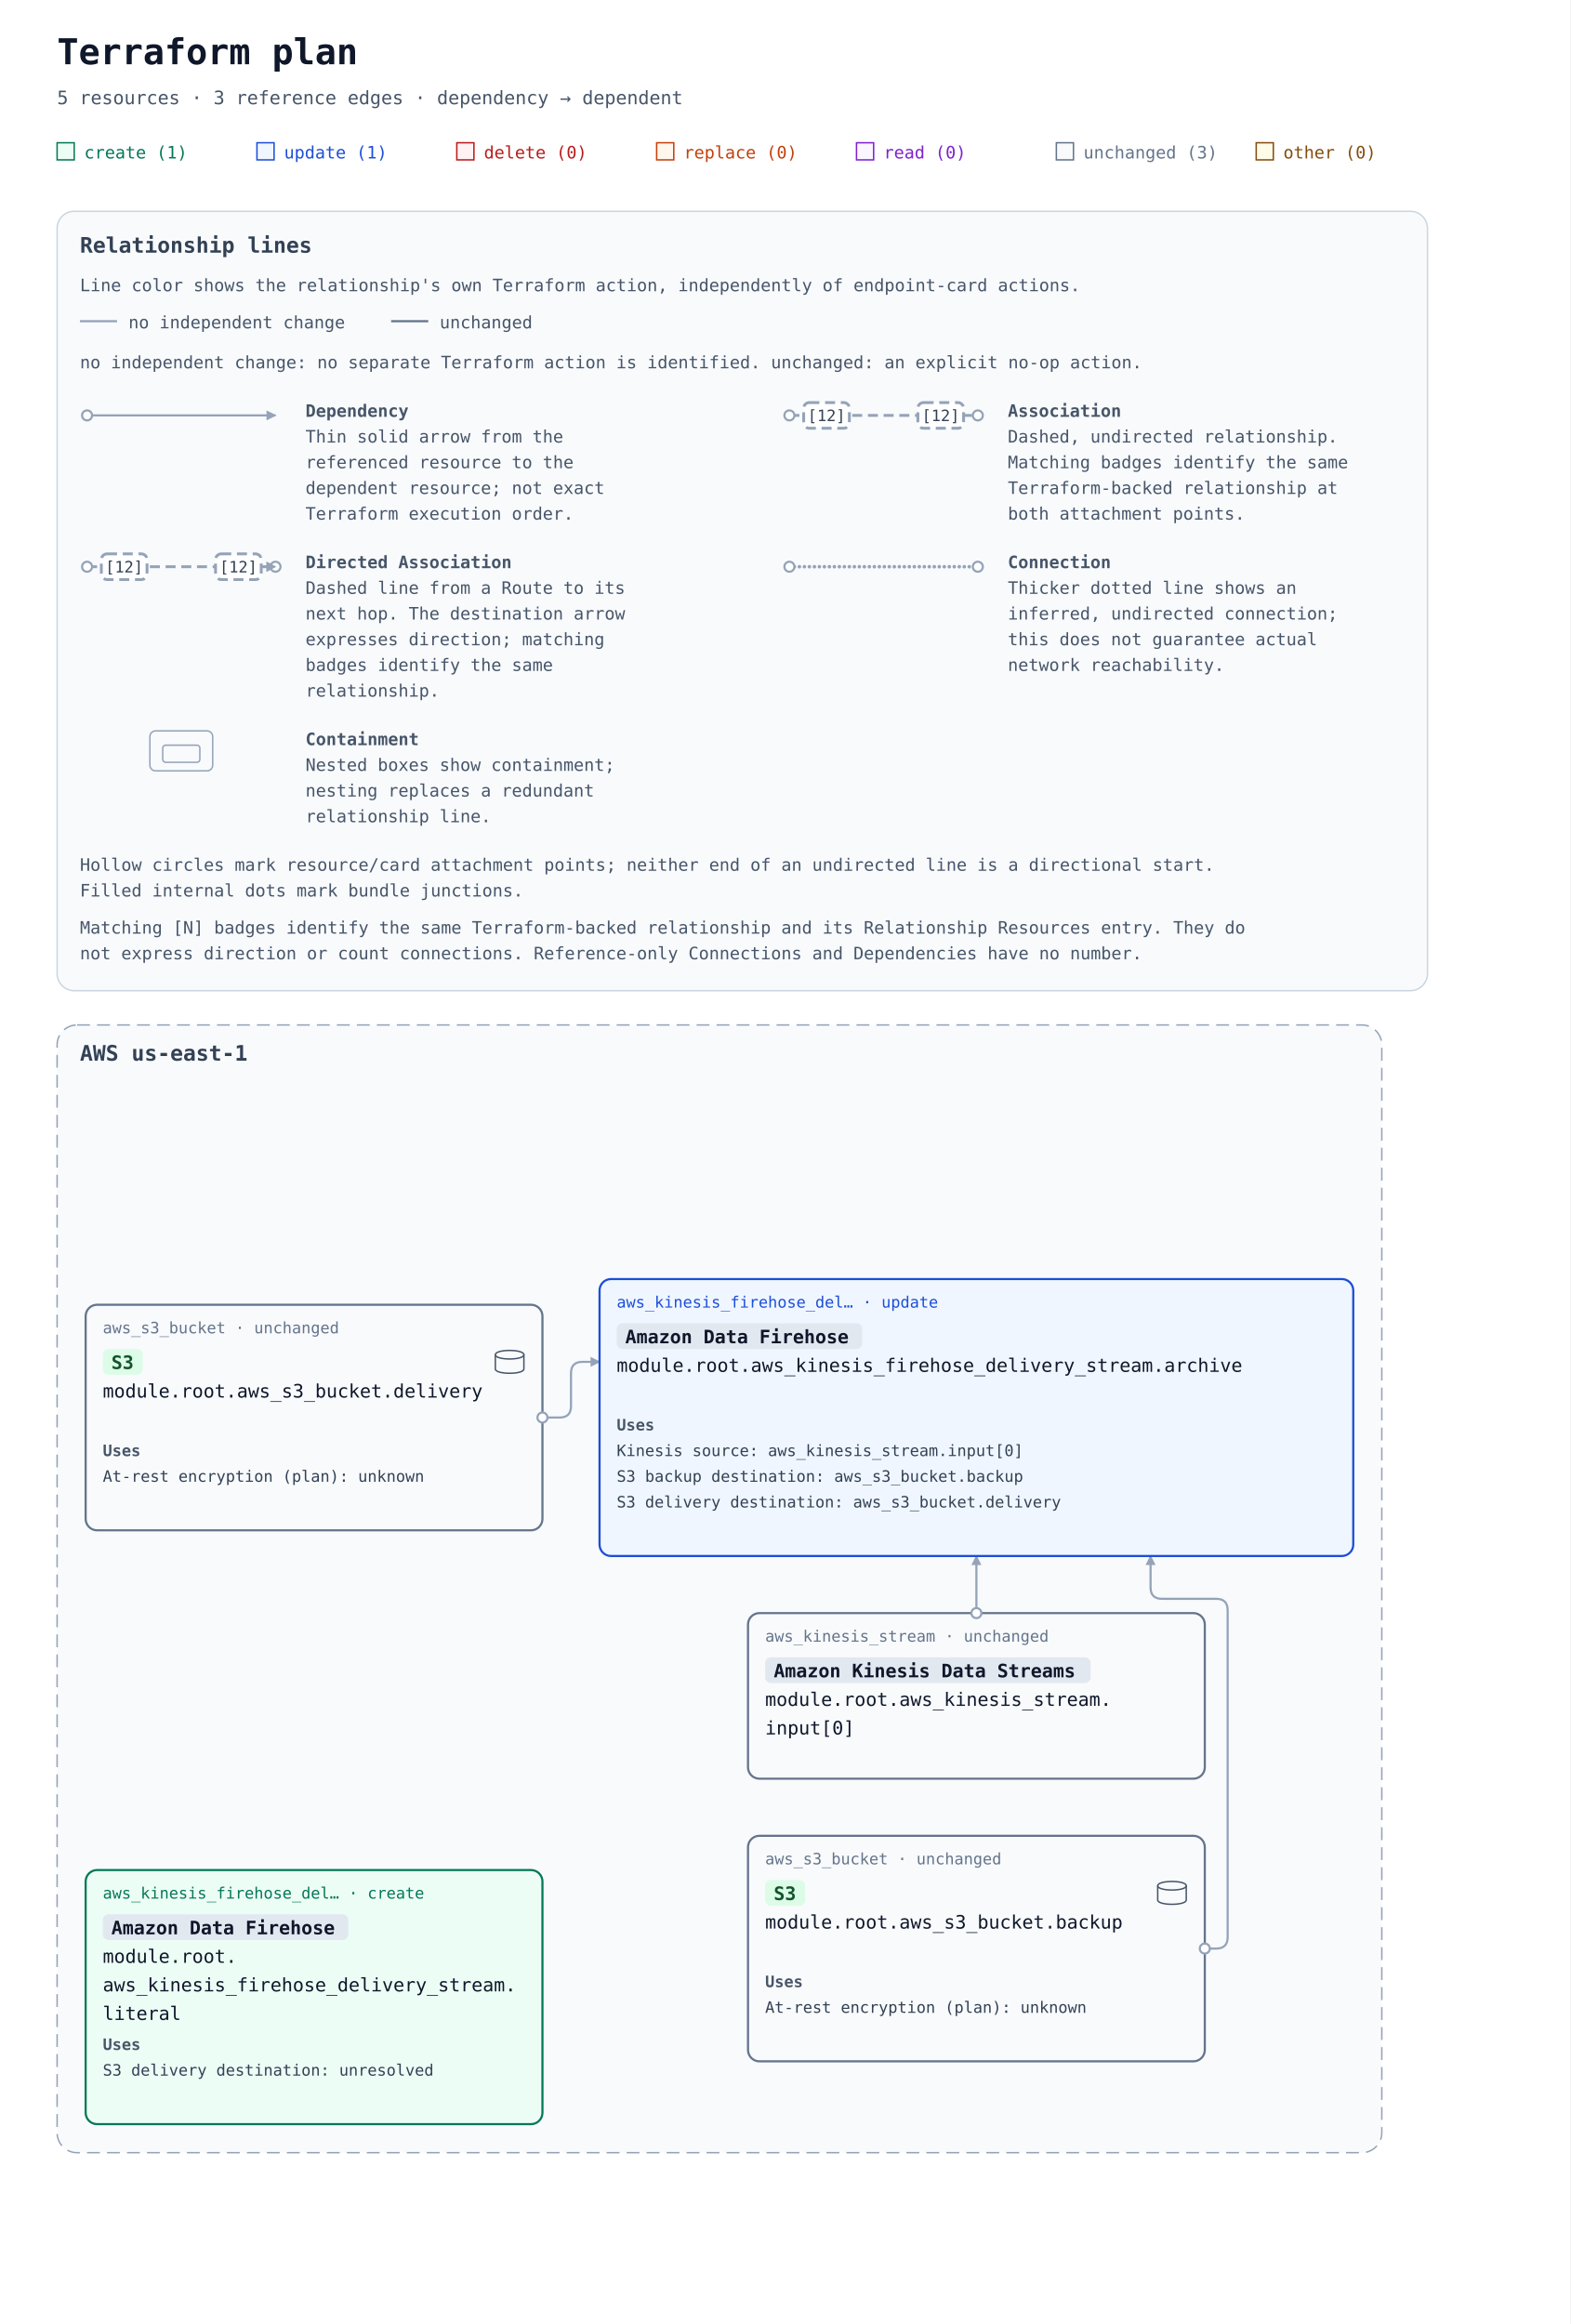
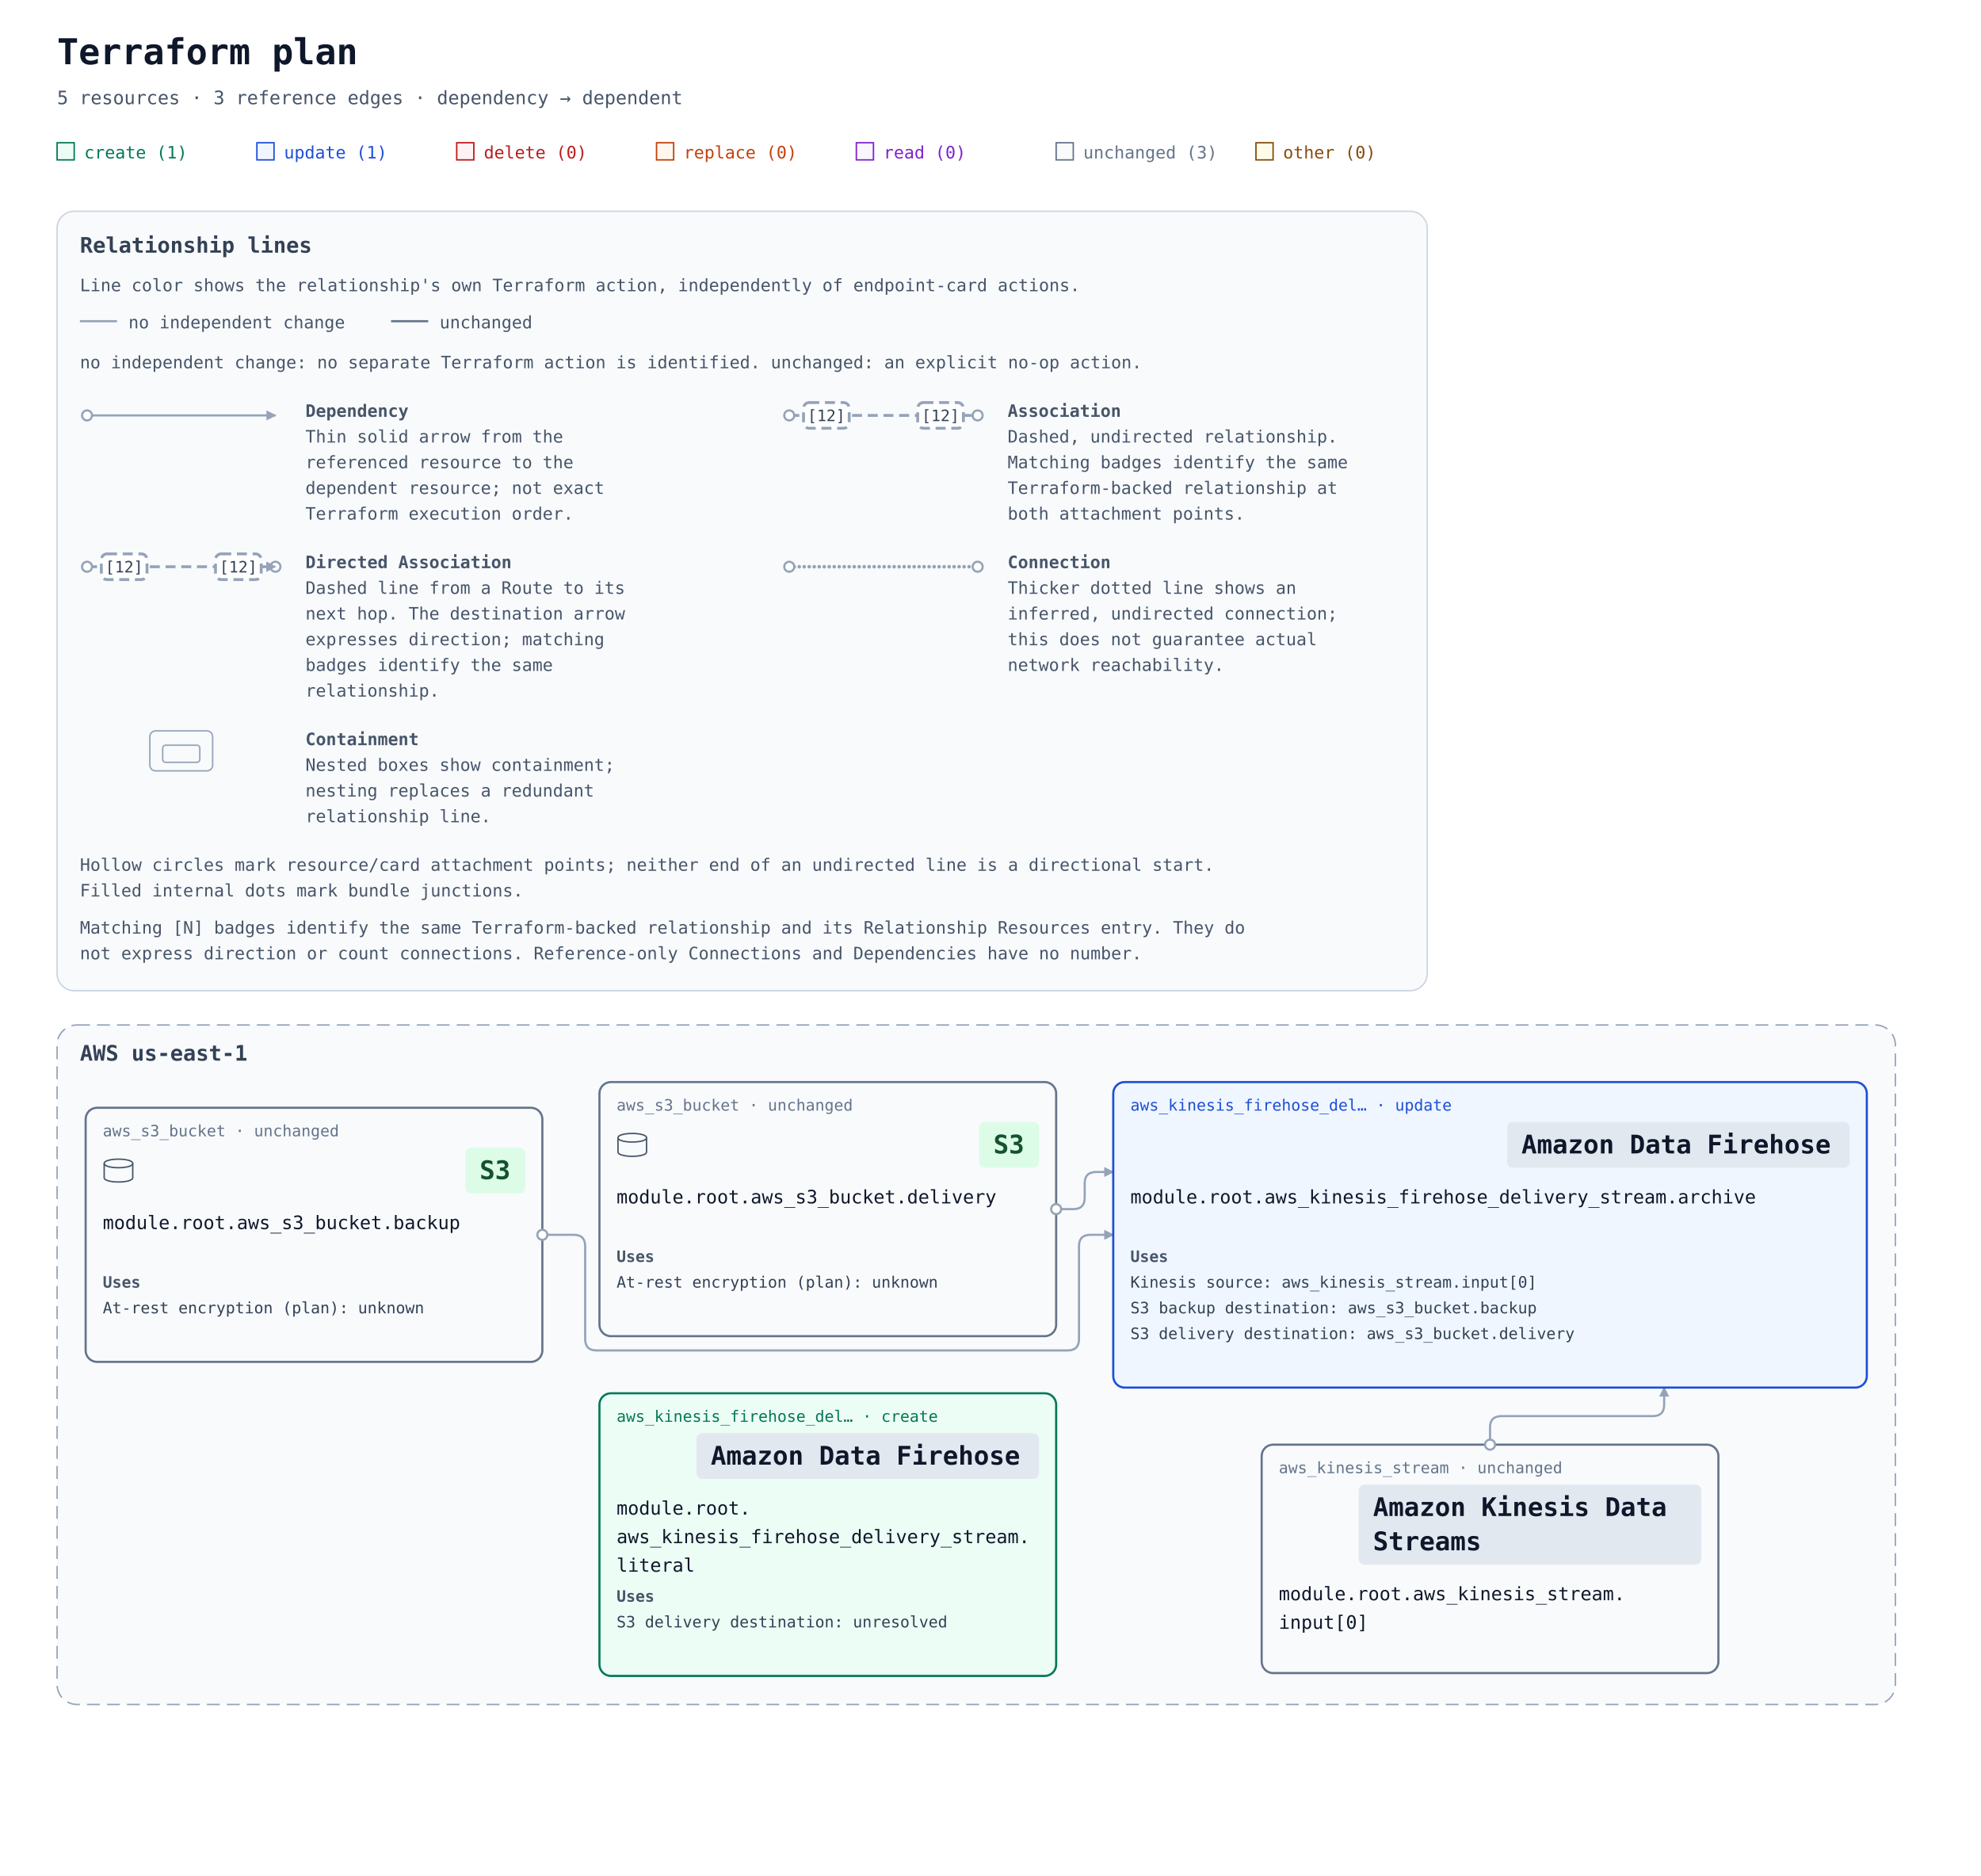
- <svg xmlns="http://www.w3.org/2000/svg" width="1100" height="1628" viewBox="0 0 1100 1628" role="img" aria-labelledby="title description">
+ <svg xmlns="http://www.w3.org/2000/svg" width="1388" height="1314" viewBox="0 0 1388 1314" role="img" aria-labelledby="title description">
  <defs>
    <marker id="arrow" viewBox="0 0 10 10" refX="9" refY="5" markerWidth="7" markerHeight="7" markerUnits="userSpaceOnUse" orient="auto-start-reverse">
      <path d="M 0 0 L 10 5 L 0 10 z" fill="#94a3b8" />
    </marker>
  </defs>
  <rect width="100%" height="100%" fill="#ffffff" />
  <g font-family="ui-monospace, SFMono-Regular, Consolas, monospace">
    <text x="40" y="45" font-size="25" font-weight="700" fill="#0f172a">Terraform plan</text>
    <text x="40" y="73" font-size="13" fill="#475569">5 resources · 3 reference edges · dependency → dependent</text>
    <rect x="40" y="100" width="12" height="12" fill="#ecfdf5" stroke="#047857" />
    <text x="59" y="111" font-size="12" fill="#047857">create (1)</text>
    <rect x="180" y="100" width="12" height="12" fill="#eff6ff" stroke="#1d4ed8" />
    <text x="199" y="111" font-size="12" fill="#1d4ed8">update (1)</text>
    <rect x="320" y="100" width="12" height="12" fill="#fef2f2" stroke="#b91c1c" />
    <text x="339" y="111" font-size="12" fill="#b91c1c">delete (0)</text>
    <rect x="460" y="100" width="12" height="12" fill="#fff7ed" stroke="#c2410c" />
    <text x="479" y="111" font-size="12" fill="#c2410c">replace (0)</text>
    <rect x="600" y="100" width="12" height="12" fill="#faf5ff" stroke="#7e22ce" />
    <text x="619" y="111" font-size="12" fill="#7e22ce">read (0)</text>
    <rect x="740" y="100" width="12" height="12" fill="#f8fafc" stroke="#64748b" />
    <text x="759" y="111" font-size="12" fill="#64748b">unchanged (3)</text>
    <rect x="880" y="100" width="12" height="12" fill="#fefce8" stroke="#854d0e" />
    <text x="899" y="111" font-size="12" fill="#854d0e">other (0)</text>
    <g id="relationship-legend" font-size="12" fill="#475569" transform="translate(40 148)">
      <rect width="960" height="546" rx="12" fill="#f8fafc" stroke="#cbd5e1" />
      <text x="16" y="29" font-size="15" font-weight="700" fill="#334155">Relationship lines</text>
      <text x="16" y="56">Line color shows the relationship's own Terraform action, independently of endpoint-card actions.</text>
      <path data-legend-action="none" d="M 16 77 H 42" fill="none" stroke="#94a3b8" stroke-width="1.5" />
      <text x="50" y="82">no independent change</text>
      <path data-legend-action="unchanged" d="M 234 77 H 260" fill="none" stroke="#64748b" stroke-width="1.5" />
      <text x="268" y="82">unchanged</text>
      <text x="16" y="110">no independent change: no separate Terraform action is identified. unchanged: an explicit no-op action.</text>
      <g data-legend-entry="dependency" transform="translate(0 132)">
        <g data-legend-sample="dependency">
          <path data-legend-kind="dependency" data-directionality="directed" d="M 21 11 H 153" fill="none" stroke="#94a3b8" stroke-width="1.5" marker-end="url(#arrow)" />
          <circle data-legend-endpoint="source" cx="21" cy="11" r="3.5" fill="#ffffff" stroke="#94a3b8" stroke-width="1.5" />
        </g>
        <text x="174" y="12" font-weight="700">Dependency</text>
        <text x="174" y="30">Thin solid arrow from the</text>
        <text x="174" y="48">referenced resource to the</text>
        <text x="174" y="66">dependent resource; not exact</text>
        <text x="174" y="84">Terraform execution order.</text>
      </g>
      <g data-legend-entry="association" transform="translate(492 132)">
        <g data-legend-sample="association">
          <path data-legend-kind="association" data-directionality="undirected" d="M 21 11 H 153" fill="none" stroke="#94a3b8" stroke-width="2" stroke-dasharray="7 4" />
          <circle data-legend-endpoint="source" cx="21" cy="11" r="3.5" fill="#ffffff" stroke="#94a3b8" stroke-width="1.5" />
          <circle data-legend-endpoint="target" cx="153" cy="11" r="3.5" fill="#ffffff" stroke="#94a3b8" stroke-width="1.5" />
          <g data-legend-badge="source">
            <rect x="31" y="2" width="32" height="18" rx="4" fill="#ffffff" stroke="#94a3b8" stroke-width="2" stroke-dasharray="7 4" />
            <text x="47" y="15" text-anchor="middle" font-size="11" fill="#334155">[12]</text>
          </g>
          <g data-legend-badge="target">
            <rect x="111" y="2" width="32" height="18" rx="4" fill="#ffffff" stroke="#94a3b8" stroke-width="2" stroke-dasharray="7 4" />
            <text x="127" y="15" text-anchor="middle" font-size="11" fill="#334155">[12]</text>
          </g>
        </g>
        <text x="174" y="12" font-weight="700">Association</text>
        <text x="174" y="30">Dashed, undirected relationship.</text>
        <text x="174" y="48">Matching badges identify the same</text>
        <text x="174" y="66">Terraform-backed relationship at</text>
        <text x="174" y="84">both attachment points.</text>
      </g>
      <g data-legend-entry="directed-association" transform="translate(0 238)">
        <g data-legend-sample="directed-association">
          <path data-legend-kind="directed-association" data-directionality="directed" d="M 21 11 H 153" fill="none" stroke="#94a3b8" stroke-width="2" stroke-dasharray="7 4" marker-end="url(#arrow)" />
          <circle data-legend-endpoint="source" cx="21" cy="11" r="3.5" fill="#ffffff" stroke="#94a3b8" stroke-width="1.5" />
          <circle data-legend-endpoint="target" cx="153" cy="11" r="3.5" fill="#ffffff" stroke="#94a3b8" stroke-width="1.5" />
          <path data-legend-arrow="true" d="M 146.7 7.5 L 153.7 11 L 146.7 14.5 Z" fill="#94a3b8" />
          <g data-legend-badge="source">
            <rect x="31" y="2" width="32" height="18" rx="4" fill="#ffffff" stroke="#94a3b8" stroke-width="2" stroke-dasharray="7 4" />
            <text x="47" y="15" text-anchor="middle" font-size="11" fill="#334155">[12]</text>
          </g>
          <g data-legend-badge="target">
            <rect x="111" y="2" width="32" height="18" rx="4" fill="#ffffff" stroke="#94a3b8" stroke-width="2" stroke-dasharray="7 4" />
            <text x="127" y="15" text-anchor="middle" font-size="11" fill="#334155">[12]</text>
          </g>
        </g>
        <text x="174" y="12" font-weight="700">Directed Association</text>
        <text x="174" y="30">Dashed line from a Route to its</text>
        <text x="174" y="48">next hop. The destination arrow</text>
        <text x="174" y="66">expresses direction; matching</text>
        <text x="174" y="84">badges identify the same</text>
        <text x="174" y="102">relationship.</text>
      </g>
      <g data-legend-entry="connection" transform="translate(492 238)">
        <g data-legend-sample="connection">
          <path data-legend-kind="connection" data-directionality="undirected" d="M 21 11 H 153" fill="none" stroke="#94a3b8" stroke-width="2.5" stroke-dasharray="0 3.5" stroke-linecap="round" />
          <circle data-legend-endpoint="source" cx="21" cy="11" r="3.5" fill="#ffffff" stroke="#94a3b8" stroke-width="1.5" />
          <circle data-legend-endpoint="target" cx="153" cy="11" r="3.5" fill="#ffffff" stroke="#94a3b8" stroke-width="1.5" />
        </g>
        <text x="174" y="12" font-weight="700">Connection</text>
        <text x="174" y="30">Thicker dotted line shows an</text>
        <text x="174" y="48">inferred, undirected connection;</text>
        <text x="174" y="66">this does not guarantee actual</text>
        <text x="174" y="84">network reachability.</text>
      </g>
      <g data-legend-entry="containment" transform="translate(0 362)">
        <g data-legend-sample="containment">
          <g data-legend-kind="containment" fill="none" stroke="#94a3b8">
            <rect x="65" y="2" width="44" height="28" rx="4" />
            <rect x="74" y="12" width="26" height="12" rx="2" />
          </g>
        </g>
        <text x="174" y="12" font-weight="700">Containment</text>
        <text x="174" y="30">Nested boxes show containment;</text>
        <text x="174" y="48">nesting replaces a redundant</text>
        <text x="174" y="66">relationship line.</text>
      </g>
      <text x="16" y="462">Hollow circles mark resource/card attachment points; neither end of an undirected line is a directional start.</text>
      <text x="16" y="480">Filled internal dots mark bundle junctions.</text>
      <text x="16" y="506">Matching [N] badges identify the same Terraform-backed relationship and its Relationship Resources entry. They do</text>
      <text x="16" y="524">not express direction or count connections. Reference-only Connections and Dependencies have no number.</text>
    </g>
    <g transform="translate(0 558)">
      <g data-architecture="true" transform="translate(0 0)">
        <g data-deployment-scope="true" data-scope-provider="AWS" data-region="us-east-1">
-           <rect x="40" y="160" width="928" height="790" rx="14" fill="#f8fafc" stroke="#94a3b8" stroke-dasharray="9 5" />
+           <rect x="40" y="160" width="1288" height="476" rx="14" fill="#f8fafc" stroke="#94a3b8" stroke-dasharray="9 5" />
          <text x="56" y="185" font-size="15" font-weight="700" fill="#334155">AWS us-east-1</text>
        </g>
-         <path d="M 684 572 L 684 532 " data-edge-kind="dependency" data-directionality="directed" data-source="resource-6177735f6b696e657369735f73747265616d2e696e7075745b305d-current" data-target="resource-6177735f6b696e657369735f66697265686f73655f64656c69766572795f73747265616d2e61726368697665-current" fill="none" stroke="#94a3b8" stroke-width="1.5" stroke-linejoin="round" marker-end="url(#arrow)" />
-         <path d="M 844 807 L 852 807 Q 860 807 860 799 L 860 570 Q 860 562 852 562 L 814 562 Q 806 562 806 554 L 806 532 " data-edge-kind="dependency" data-directionality="directed" data-source="resource-6177735f73335f6275636b65742e6261636b7570-current" data-target="resource-6177735f6b696e657369735f66697265686f73655f64656c69766572795f73747265616d2e61726368697665-current" fill="none" stroke="#94a3b8" stroke-width="1.5" stroke-linejoin="round" marker-end="url(#arrow)" />
-         <path d="M 380 435 L 392 435 Q 400 435 400 427 L 400 404 Q 400 396 408 396 L 420 396 " data-edge-kind="dependency" data-directionality="directed" data-source="resource-6177735f73335f6275636b65742e64656c6976657279-current" data-target="resource-6177735f6b696e657369735f66697265686f73655f64656c69766572795f73747265616d2e61726368697665-current" fill="none" stroke="#94a3b8" stroke-width="1.5" stroke-linejoin="round" marker-end="url(#arrow)" />
+         <path d="M 1044 454 L 1044 442 Q 1044 434 1052 434 L 1158 434 Q 1166 434 1166 426 L 1166 414 " data-edge-kind="dependency" data-directionality="directed" data-source="resource-6177735f6b696e657369735f73747265616d2e696e7075745b305d-current" data-target="resource-6177735f6b696e657369735f66697265686f73655f64656c69766572795f73747265616d2e61726368697665-current" fill="none" stroke="#94a3b8" stroke-width="1.5" stroke-linejoin="round" marker-end="url(#arrow)" />
+         <path d="M 380 307 L 402 307 Q 410 307 410 315 L 410 380 Q 410 388 418 388 L 748 388 Q 756 388 756 380 L 756 315 Q 756 307 764 307 L 780 307 " data-edge-kind="dependency" data-directionality="directed" data-source="resource-6177735f73335f6275636b65742e6261636b7570-current" data-target="resource-6177735f6b696e657369735f66697265686f73655f64656c69766572795f73747265616d2e61726368697665-current" fill="none" stroke="#94a3b8" stroke-width="1.5" stroke-linejoin="round" marker-end="url(#arrow)" />
+         <path d="M 740 289 L 752 289 Q 760 289 760 281 L 760 271 Q 760 263 768 263 L 780 263 " data-edge-kind="dependency" data-directionality="directed" data-source="resource-6177735f73335f6275636b65742e64656c6976657279-current" data-target="resource-6177735f6b696e657369735f66697265686f73655f64656c69766572795f73747265616d2e61726368697665-current" fill="none" stroke="#94a3b8" stroke-width="1.5" stroke-linejoin="round" marker-end="url(#arrow)" />
        <g id="resource-6177735f6b696e657369735f66697265686f73655f64656c69766572795f73747265616d2e61726368697665-current" data-architecture-id="terraform:6177735f6b696e657369735f66697265686f73655f64656c69766572795f73747265616d2e61726368697665-current" data-qualified-address="module.root.aws_kinesis_firehose_delivery_stream.archive" data-terraform-address="aws_kinesis_firehose_delivery_stream.archive">
-           <rect x="420" y="338" width="528" height="194" rx="8" fill="#eff6ff" stroke="#1d4ed8" stroke-width="1.5" data-mode="managed" />
-           <text x="432" y="358" font-size="11" fill="#1d4ed8">aws_kinesis_firehose_del… · update</text>
-           <rect data-service-badge="true" data-service-category="neutral" data-service-full-name="Amazon Data Firehose" x="432" y="369" width="172" height="18" rx="4" fill="#e2e8f0" />
-           <text data-service-name="true" x="438" y="383" font-size="13" font-weight="700" fill="#0f172a" xml:space="preserve">Amazon Data Firehose</text>
-           <text x="432" y="403" font-size="13" fill="#0f172a" xml:space="preserve">module.root.aws_kinesis_firehose_delivery_stream.archive</text>
-           <g data-resource-references="true">
-             <text x="432" y="444" font-size="11" font-weight="700" fill="#475569">Uses</text>
+           <rect x="780" y="200" width="528" height="214" rx="8" fill="#eff6ff" stroke="#1d4ed8" stroke-width="1.5" data-mode="managed" />
+           <text x="792" y="220" font-size="11" fill="#1d4ed8">aws_kinesis_firehose_del… · update</text>
+           <rect data-service-badge="true" data-service-category="neutral" data-service-full-name="Amazon Data Firehose" data-display-name="Amazon Data Firehose" x="1056" y="228" width="240" height="32" rx="4" fill="#e2e8f0" />
+           <text data-service-name="true" x="1066" y="250" font-size="18" font-weight="700" fill="#0f172a" xml:space="preserve">Amazon Data Firehose</text>
+           <text x="792" y="285" font-size="13" fill="#0f172a" xml:space="preserve">module.root.aws_kinesis_firehose_delivery_stream.archive</text>
+           <g data-resource-references="true">
+             <text x="792" y="326" font-size="11" font-weight="700" fill="#475569">Uses</text>
            <a href="#resource-6177735f6b696e657369735f73747265616d2e696e7075745b305d-current" data-reference-attribute="kinesis_source_configuration.kinesis_stream_arn">
-               <text x="432" y="462" font-size="11" fill="#334155" xml:space="preserve">Kinesis source: aws_kinesis_stream.input[0]</text>
+               <text x="792" y="344" font-size="11" fill="#334155" xml:space="preserve">Kinesis source: aws_kinesis_stream.input[0]</text>
            </a>
            <a href="#resource-6177735f73335f6275636b65742e6261636b7570-current" data-reference-attribute="extended_s3_configuration.s3_backup_configuration.bucket_arn">
-               <text x="432" y="480" font-size="11" fill="#334155" xml:space="preserve">S3 backup destination: aws_s3_bucket.backup</text>
+               <text x="792" y="362" font-size="11" fill="#334155" xml:space="preserve">S3 backup destination: aws_s3_bucket.backup</text>
            </a>
            <a href="#resource-6177735f73335f6275636b65742e64656c6976657279-current" data-reference-attribute="extended_s3_configuration.bucket_arn">
-               <text x="432" y="498" font-size="11" fill="#334155" xml:space="preserve">S3 delivery destination: aws_s3_bucket.delivery</text>
+               <text x="792" y="380" font-size="11" fill="#334155" xml:space="preserve">S3 delivery destination: aws_s3_bucket.delivery</text>
            </a>
          </g>
        </g>
        <g id="resource-6177735f6b696e657369735f66697265686f73655f64656c69766572795f73747265616d2e6c69746572616c-current" data-architecture-id="terraform:6177735f6b696e657369735f66697265686f73655f64656c69766572795f73747265616d2e6c69746572616c-current" data-qualified-address="module.root.aws_kinesis_firehose_delivery_stream.literal" data-terraform-address="aws_kinesis_firehose_delivery_stream.literal">
-           <rect x="60" y="752" width="320" height="178" rx="8" fill="#ecfdf5" stroke="#047857" stroke-width="1.5" data-mode="managed" />
-           <text x="72" y="772" font-size="11" fill="#047857">aws_kinesis_firehose_del… · create</text>
-           <rect data-service-badge="true" data-service-category="neutral" data-service-full-name="Amazon Data Firehose" x="72" y="783" width="172" height="18" rx="4" fill="#e2e8f0" />
-           <text data-service-name="true" x="78" y="797" font-size="13" font-weight="700" fill="#0f172a" xml:space="preserve">Amazon Data Firehose</text>
-           <text x="72" y="817" font-size="13" fill="#0f172a" xml:space="preserve">module.root.</text>
-           <text x="72" y="837" font-size="13" fill="#0f172a" xml:space="preserve">aws_kinesis_firehose_delivery_stream.</text>
-           <text x="72" y="857" font-size="13" fill="#0f172a" xml:space="preserve">literal</text>
-           <g data-resource-references="true">
-             <text x="72" y="878" font-size="11" font-weight="700" fill="#475569">Uses</text>
+           <rect x="420" y="418" width="320" height="198" rx="8" fill="#ecfdf5" stroke="#047857" stroke-width="1.5" data-mode="managed" />
+           <text x="432" y="438" font-size="11" fill="#047857">aws_kinesis_firehose_del… · create</text>
+           <rect data-service-badge="true" data-service-category="neutral" data-service-full-name="Amazon Data Firehose" data-display-name="Amazon Data Firehose" x="488" y="446" width="240" height="32" rx="4" fill="#e2e8f0" />
+           <text data-service-name="true" x="498" y="468" font-size="18" font-weight="700" fill="#0f172a" xml:space="preserve">Amazon Data Firehose</text>
+           <text x="432" y="503" font-size="13" fill="#0f172a" xml:space="preserve">module.root.</text>
+           <text x="432" y="523" font-size="13" fill="#0f172a" xml:space="preserve">aws_kinesis_firehose_delivery_stream.</text>
+           <text x="432" y="543" font-size="13" fill="#0f172a" xml:space="preserve">literal</text>
+           <g data-resource-references="true">
+             <text x="432" y="564" font-size="11" font-weight="700" fill="#475569">Uses</text>
            <g data-reference-status="unresolved">
-               <text x="72" y="896" font-size="11" fill="#334155" xml:space="preserve">S3 delivery destination: unresolved</text>
+               <text x="432" y="582" font-size="11" fill="#334155" xml:space="preserve">S3 delivery destination: unresolved</text>
            </g>
          </g>
        </g>
        <g id="resource-6177735f6b696e657369735f73747265616d2e696e7075745b305d-current" data-architecture-id="terraform:6177735f6b696e657369735f73747265616d2e696e7075745b305d-current" data-qualified-address="module.root.aws_kinesis_stream.input[0]" data-terraform-address="aws_kinesis_stream.input[0]">
-           <rect x="524" y="572" width="320" height="116" rx="8" fill="#f8fafc" stroke="#64748b" stroke-width="1.5" data-mode="managed" />
-           <text x="536" y="592" font-size="11" fill="#64748b">aws_kinesis_stream · unchanged</text>
-           <rect data-service-badge="true" data-service-category="neutral" data-service-full-name="Amazon Kinesis Data Streams" x="536" y="603" width="228" height="18" rx="4" fill="#e2e8f0" />
-           <text data-service-name="true" x="542" y="617" font-size="13" font-weight="700" fill="#0f172a" xml:space="preserve">Amazon Kinesis Data Streams</text>
-           <text x="536" y="637" font-size="13" fill="#0f172a" xml:space="preserve">module.root.aws_kinesis_stream.</text>
-           <text x="536" y="657" font-size="13" fill="#0f172a" xml:space="preserve">input[0]</text>
+           <rect x="884" y="454" width="320" height="160" rx="8" fill="#f8fafc" stroke="#64748b" stroke-width="1.5" data-mode="managed" />
+           <text x="896" y="474" font-size="11" fill="#64748b">aws_kinesis_stream · unchanged</text>
+           <rect data-service-badge="true" data-service-category="neutral" data-service-full-name="Amazon Kinesis Data Streams" data-display-name="Amazon Kinesis Data Streams" x="952" y="482" width="240" height="56" rx="4" fill="#e2e8f0" />
+           <text data-service-name="true" x="962" y="504" font-size="18" font-weight="700" fill="#0f172a" xml:space="preserve">Amazon Kinesis Data </text>
+           <text data-service-name="true" x="962" y="528" font-size="18" font-weight="700" fill="#0f172a" xml:space="preserve">Streams</text>
+           <text x="896" y="563" font-size="13" fill="#0f172a" xml:space="preserve">module.root.aws_kinesis_stream.</text>
+           <text x="896" y="583" font-size="13" fill="#0f172a" xml:space="preserve">input[0]</text>
        </g>
        <g id="resource-6177735f73335f6275636b65742e6261636b7570-current" data-architecture-id="terraform:6177735f73335f6275636b65742e6261636b7570-current" data-qualified-address="module.root.aws_s3_bucket.backup" data-terraform-address="aws_s3_bucket.backup">
-           <rect x="524" y="728" width="320" height="158" rx="8" fill="#f8fafc" stroke="#64748b" stroke-width="1.5" data-mode="managed" />
-           <text x="536" y="748" font-size="11" fill="#64748b">aws_s3_bucket · unchanged</text>
-           <rect data-service-badge="true" data-service-category="storage" data-service-full-name="Amazon S3" x="536" y="759" width="28" height="18" rx="4" fill="#dcfce7" />
-           <text data-service-name="true" x="542" y="773" font-size="13" font-weight="700" fill="#14532d" xml:space="preserve">S3</text>
-           <g data-role-shape="data-store" transform="translate(810 759)" role="img" aria-label="Visual role: data-store" pointer-events="none" fill="#f8fafc" stroke="#475569" stroke-width="1">
+           <rect x="60" y="218" width="320" height="178" rx="8" fill="#f8fafc" stroke="#64748b" stroke-width="1.5" data-mode="managed" />
+           <text x="72" y="238" font-size="11" fill="#64748b">aws_s3_bucket · unchanged</text>
+           <rect data-service-badge="true" data-service-category="storage" data-service-full-name="Amazon S3" data-display-name="S3" x="326" y="246" width="42" height="32" rx="4" fill="#dcfce7" />
+           <text data-service-name="true" x="336" y="268" font-size="18" font-weight="700" fill="#14532d" xml:space="preserve">S3</text>
+           <g data-role-shape="data-store" transform="translate(72 253)" role="img" aria-label="Visual role: data-store" pointer-events="none" fill="#f8fafc" stroke="#475569" stroke-width="1">
            <path d="M1 4 C1 0 21 0 21 4 V14 C21 18 1 18 1 14 Z" />
            <path d="M1 4 C1 8 21 8 21 4" fill="none" />
          </g>
-           <text x="536" y="793" font-size="13" fill="#0f172a" xml:space="preserve">module.root.aws_s3_bucket.backup</text>
-           <g data-resource-references="true">
-             <text x="536" y="834" font-size="11" font-weight="700" fill="#475569">Uses</text>
+           <text x="72" y="303" font-size="13" fill="#0f172a" xml:space="preserve">module.root.aws_s3_bucket.backup</text>
+           <g data-resource-references="true">
+             <text x="72" y="344" font-size="11" font-weight="700" fill="#475569">Uses</text>
            <g>
-               <text x="536" y="852" font-size="11" fill="#334155" xml:space="preserve">At-rest encryption (plan): unknown</text>
+               <text x="72" y="362" font-size="11" fill="#334155" xml:space="preserve">At-rest encryption (plan): unknown</text>
            </g>
          </g>
        </g>
        <g id="resource-6177735f73335f6275636b65742e64656c6976657279-current" data-architecture-id="terraform:6177735f73335f6275636b65742e64656c6976657279-current" data-qualified-address="module.root.aws_s3_bucket.delivery" data-terraform-address="aws_s3_bucket.delivery">
-           <rect x="60" y="356" width="320" height="158" rx="8" fill="#f8fafc" stroke="#64748b" stroke-width="1.5" data-mode="managed" />
-           <text x="72" y="376" font-size="11" fill="#64748b">aws_s3_bucket · unchanged</text>
-           <rect data-service-badge="true" data-service-category="storage" data-service-full-name="Amazon S3" x="72" y="387" width="28" height="18" rx="4" fill="#dcfce7" />
-           <text data-service-name="true" x="78" y="401" font-size="13" font-weight="700" fill="#14532d" xml:space="preserve">S3</text>
-           <g data-role-shape="data-store" transform="translate(346 387)" role="img" aria-label="Visual role: data-store" pointer-events="none" fill="#f8fafc" stroke="#475569" stroke-width="1">
+           <rect x="420" y="200" width="320" height="178" rx="8" fill="#f8fafc" stroke="#64748b" stroke-width="1.5" data-mode="managed" />
+           <text x="432" y="220" font-size="11" fill="#64748b">aws_s3_bucket · unchanged</text>
+           <rect data-service-badge="true" data-service-category="storage" data-service-full-name="Amazon S3" data-display-name="S3" x="686" y="228" width="42" height="32" rx="4" fill="#dcfce7" />
+           <text data-service-name="true" x="696" y="250" font-size="18" font-weight="700" fill="#14532d" xml:space="preserve">S3</text>
+           <g data-role-shape="data-store" transform="translate(432 235)" role="img" aria-label="Visual role: data-store" pointer-events="none" fill="#f8fafc" stroke="#475569" stroke-width="1">
            <path d="M1 4 C1 0 21 0 21 4 V14 C21 18 1 18 1 14 Z" />
            <path d="M1 4 C1 8 21 8 21 4" fill="none" />
          </g>
-           <text x="72" y="421" font-size="13" fill="#0f172a" xml:space="preserve">module.root.aws_s3_bucket.delivery</text>
-           <g data-resource-references="true">
-             <text x="72" y="462" font-size="11" font-weight="700" fill="#475569">Uses</text>
+           <text x="432" y="285" font-size="13" fill="#0f172a" xml:space="preserve">module.root.aws_s3_bucket.delivery</text>
+           <g data-resource-references="true">
+             <text x="432" y="326" font-size="11" font-weight="700" fill="#475569">Uses</text>
            <g>
-               <text x="72" y="480" font-size="11" fill="#334155" xml:space="preserve">At-rest encryption (plan): unknown</text>
+               <text x="432" y="344" font-size="11" fill="#334155" xml:space="preserve">At-rest encryption (plan): unknown</text>
            </g>
          </g>
        </g>
        <g data-endpoints="true" data-source="resource-6177735f6b696e657369735f73747265616d2e696e7075745b305d-current" data-target="resource-6177735f6b696e657369735f66697265686f73655f64656c69766572795f73747265616d2e61726368697665-current" aria-hidden="true">
-           <circle data-endpoint="source" cx="684" cy="572" r="3.5" fill="#ffffff" stroke="#94a3b8" stroke-width="1.5" />
+           <circle data-endpoint="source" cx="1044" cy="454" r="3.5" fill="#ffffff" stroke="#94a3b8" stroke-width="1.5" />
        </g>
        <g data-endpoints="true" data-source="resource-6177735f73335f6275636b65742e6261636b7570-current" data-target="resource-6177735f6b696e657369735f66697265686f73655f64656c69766572795f73747265616d2e61726368697665-current" aria-hidden="true">
-           <circle data-endpoint="source" cx="844" cy="807" r="3.5" fill="#ffffff" stroke="#94a3b8" stroke-width="1.5" />
+           <circle data-endpoint="source" cx="380" cy="307" r="3.5" fill="#ffffff" stroke="#94a3b8" stroke-width="1.5" />
        </g>
        <g data-endpoints="true" data-source="resource-6177735f73335f6275636b65742e64656c6976657279-current" data-target="resource-6177735f6b696e657369735f66697265686f73655f64656c69766572795f73747265616d2e61726368697665-current" aria-hidden="true">
-           <circle data-endpoint="source" cx="380" cy="435" r="3.5" fill="#ffffff" stroke="#94a3b8" stroke-width="1.5" />
+           <circle data-endpoint="source" cx="740" cy="289" r="3.5" fill="#ffffff" stroke="#94a3b8" stroke-width="1.5" />
        </g>
      </g>
    </g>
  </g>
</svg>
